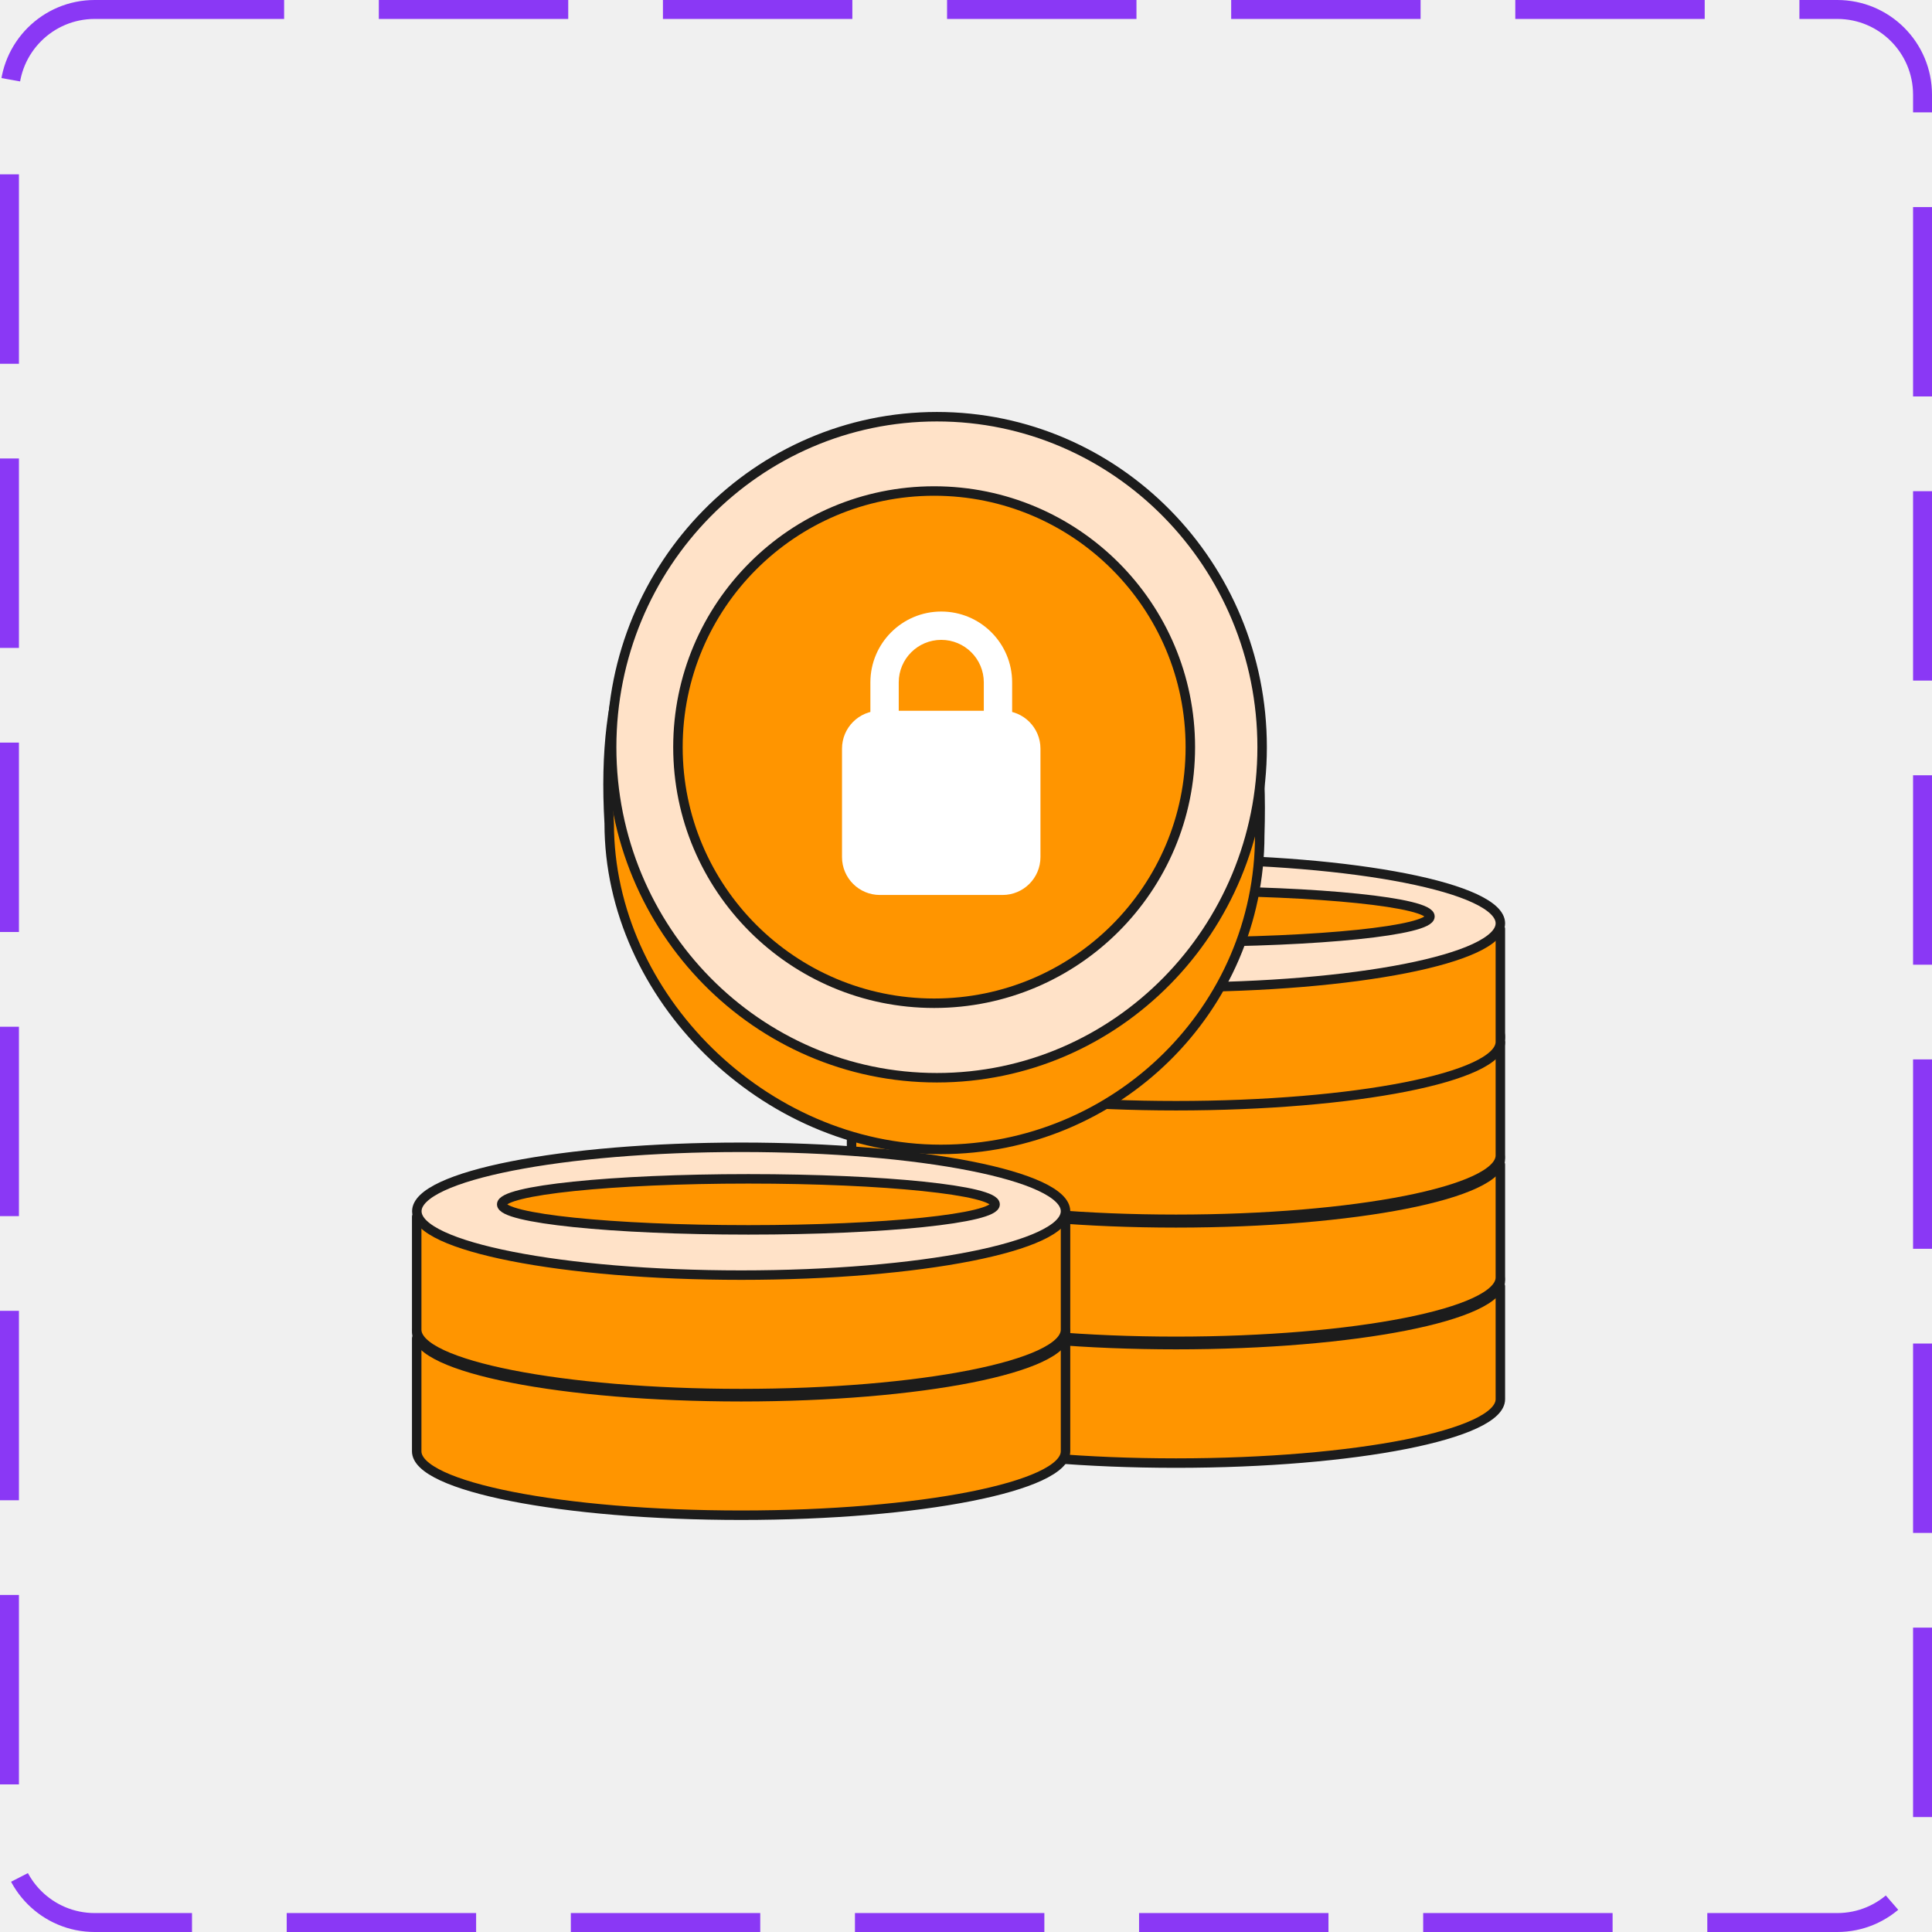
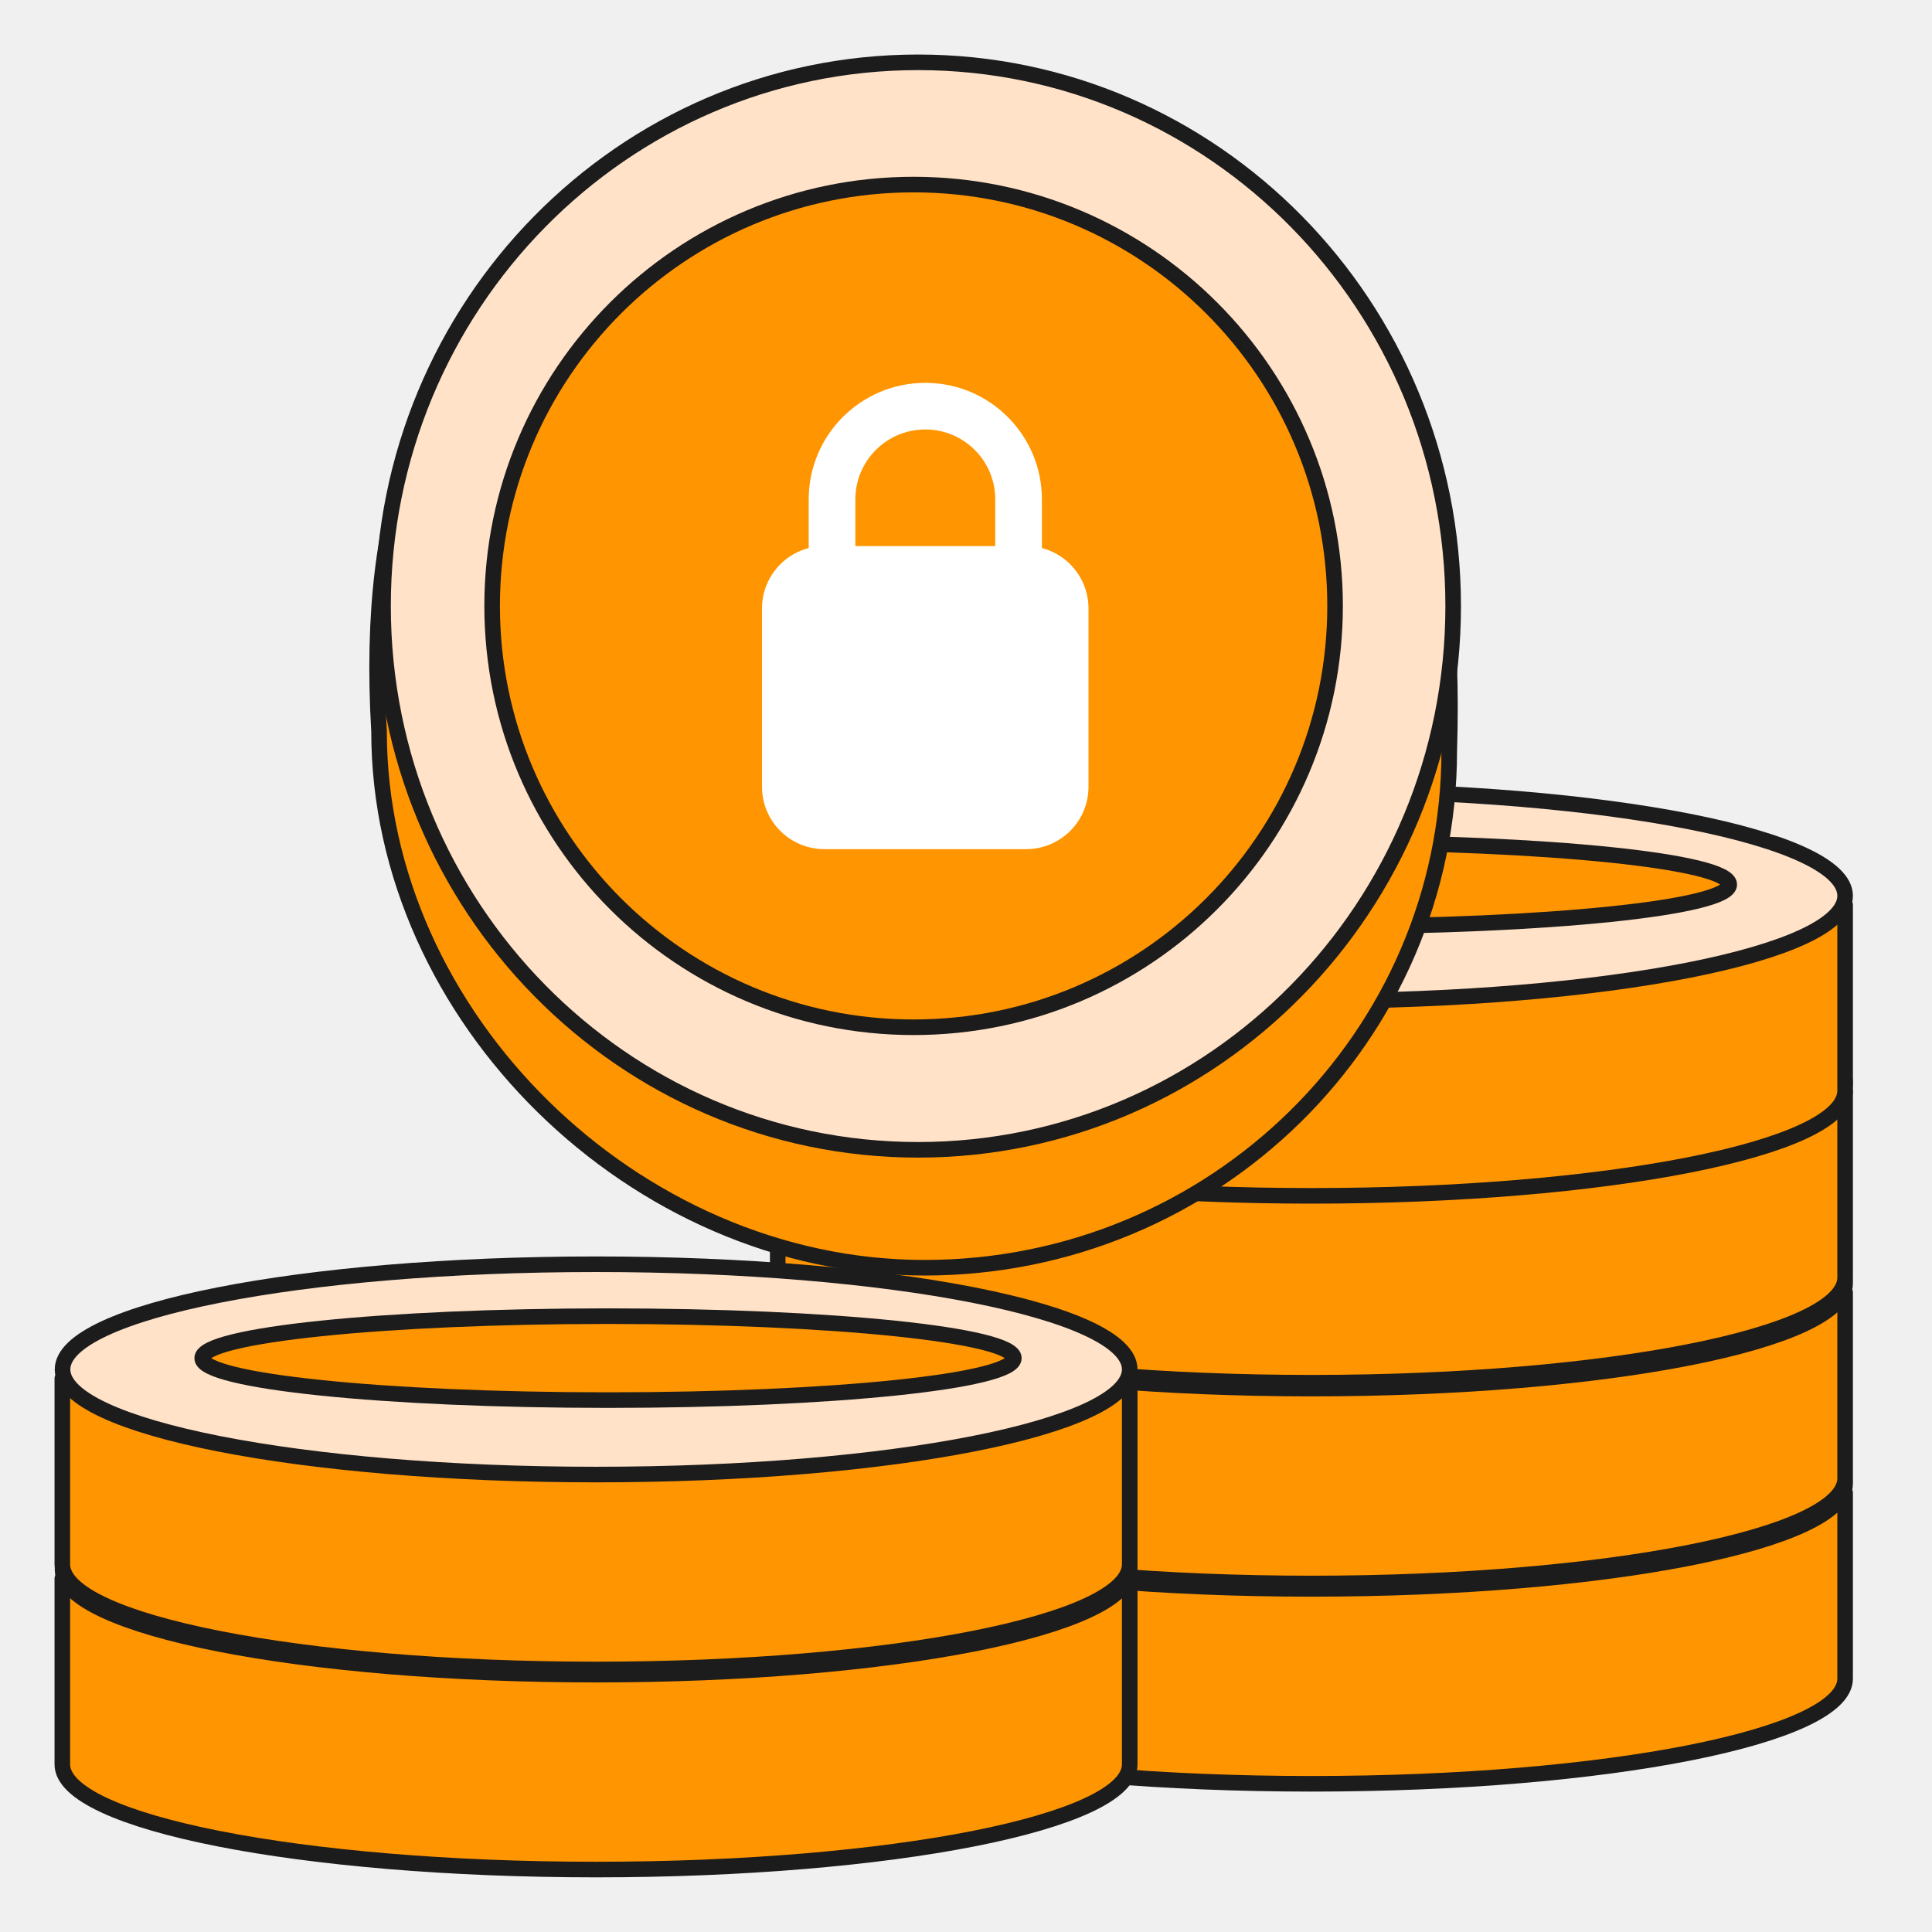
- <svg xmlns="http://www.w3.org/2000/svg" width="102" height="102" viewBox="0 0 102 102" fill="none">
-   <rect x="0.5" y="0.5" width="101" height="101" rx="4.5" stroke="#8A38F5" stroke-dasharray="10 5" />
-   <path d="M62.47 67.672C69.663 67.672 75.494 67.069 75.494 66.325C75.494 65.581 69.663 64.978 62.47 64.978C55.277 64.978 49.446 65.581 49.446 66.325C49.446 67.069 55.277 67.672 62.47 67.672Z" fill="#FF9500" stroke="#1C1C1C" stroke-width="0.5" stroke-linejoin="round" />
-   <path d="M79.212 67.908V73.87C79.212 75.729 71.543 77.244 62.088 77.244C52.633 77.244 44.958 75.729 44.958 73.87V67.908H79.212Z" fill="#FF9500" stroke="#1C1C1C" stroke-width="0.5" stroke-linejoin="round" />
-   <path d="M62.089 70.989C71.546 70.989 79.212 69.478 79.212 67.615C79.212 65.751 71.546 64.24 62.089 64.24C52.632 64.24 44.965 65.751 44.965 67.615C44.965 69.478 52.632 70.989 62.089 70.989Z" fill="#FFE2C8" stroke="#1C1C1C" stroke-width="0.5" stroke-linejoin="round" />
-   <path d="M62.47 68.6C69.663 68.6 75.494 67.997 75.494 67.253C75.494 66.509 69.663 65.906 62.47 65.906C55.277 65.906 49.446 66.509 49.446 67.253C49.446 67.997 55.277 68.6 62.47 68.6Z" fill="#FF9500" stroke="#1C1C1C" stroke-width="0.5" stroke-linejoin="round" />
-   <path d="M79.212 61.48V67.442C79.212 69.3 71.543 70.816 62.088 70.816C52.633 70.816 44.958 69.3 44.958 67.442V61.48H79.212Z" fill="#FF9500" stroke="#1C1C1C" stroke-width="0.5" stroke-linejoin="round" />
-   <path d="M62.089 64.561C71.546 64.561 79.212 63.05 79.212 61.186C79.212 59.323 71.546 57.812 62.089 57.812C52.632 57.812 44.965 59.323 44.965 61.186C44.965 63.05 52.632 64.561 62.089 64.561Z" fill="#FFE2C8" stroke="#1C1C1C" stroke-width="0.5" stroke-linejoin="round" />
-   <path d="M62.47 62.172C69.663 62.172 75.494 61.569 75.494 60.825C75.494 60.081 69.663 59.478 62.47 59.478C55.277 59.478 49.446 60.081 49.446 60.825C49.446 61.569 55.277 62.172 62.47 62.172Z" fill="#FF9500" stroke="#1C1C1C" stroke-width="0.5" stroke-linejoin="round" />
-   <path d="M62.47 63.071C69.663 63.071 75.494 62.467 75.494 61.723C75.494 60.98 69.663 60.376 62.47 60.376C55.277 60.376 49.446 60.98 49.446 61.723C49.446 62.467 55.277 63.071 62.47 63.071Z" fill="#FF9500" stroke="#1C1C1C" stroke-width="0.5" stroke-linejoin="round" />
-   <path d="M79.212 55.037V60.999C79.212 62.858 71.543 64.373 62.088 64.373C52.633 64.373 44.958 62.858 44.958 60.999V55.037H79.212Z" fill="#FF9500" stroke="#1C1C1C" stroke-width="0.5" stroke-linejoin="round" />
-   <path d="M62.089 58.118C71.546 58.118 79.212 56.607 79.212 54.744C79.212 52.88 71.546 51.369 62.089 51.369C52.632 51.369 44.965 52.88 44.965 54.744C44.965 56.607 52.632 58.118 62.089 58.118Z" fill="#FFE2C8" stroke="#1C1C1C" stroke-width="0.5" stroke-linejoin="round" />
-   <path d="M62.47 55.729C69.663 55.729 75.494 55.126 75.494 54.382C75.494 53.638 69.663 53.035 62.47 53.035C55.277 53.035 49.446 53.638 49.446 54.382C49.446 55.126 55.277 55.729 62.47 55.729Z" fill="#FF9500" stroke="#1C1C1C" stroke-width="0.5" stroke-linejoin="round" />
-   <path d="M62.47 57.066C69.663 57.066 75.494 56.463 75.494 55.719C75.494 54.975 69.663 54.372 62.47 54.372C55.277 54.372 49.446 54.975 49.446 55.719C49.446 56.463 55.277 57.066 62.47 57.066Z" fill="#FF9500" stroke="#1C1C1C" stroke-width="0.5" stroke-linejoin="round" />
-   <path d="M79.212 49.04V55.002C79.212 56.861 71.543 58.376 62.088 58.376C52.633 58.376 44.958 56.861 44.958 55.002V49.04H79.212Z" fill="#FF9500" stroke="#1C1C1C" stroke-width="0.5" stroke-linejoin="round" />
-   <path d="M62.089 52.121C71.546 52.121 79.212 50.61 79.212 48.747C79.212 46.883 71.546 45.372 62.089 45.372C52.632 45.372 44.965 46.883 44.965 48.747C44.965 50.61 52.632 52.121 62.089 52.121Z" fill="#FFE2C8" stroke="#1C1C1C" stroke-width="0.5" stroke-linejoin="round" />
-   <path d="M62.47 49.732C69.663 49.732 75.494 49.129 75.494 48.385C75.494 47.641 69.663 47.038 62.47 47.038C55.277 47.038 49.446 47.641 49.446 48.385C49.446 49.129 55.277 49.732 62.47 49.732Z" fill="#FF9500" stroke="#1C1C1C" stroke-width="0.5" stroke-linejoin="round" />
-   <path d="M39.512 78.686C46.705 78.686 52.536 78.083 52.536 77.339C52.536 76.595 46.705 75.992 39.512 75.992C32.319 75.992 26.488 76.595 26.488 77.339C26.488 78.083 32.319 78.686 39.512 78.686Z" fill="#FF9500" stroke="#1C1C1C" stroke-width="0.5" stroke-linejoin="round" />
-   <path d="M56.254 70.659V76.621C56.254 78.48 48.585 79.996 39.13 79.996C29.675 79.996 22 78.48 22 76.621V70.659H56.254Z" fill="#FF9500" stroke="#1C1C1C" stroke-width="0.5" stroke-linejoin="round" />
-   <path d="M39.131 73.741C48.588 73.741 56.254 72.23 56.254 70.366C56.254 68.503 48.588 66.992 39.131 66.992C29.674 66.992 22.007 68.503 22.007 70.366C22.007 72.23 29.674 73.741 39.131 73.741Z" fill="#FFE2C8" stroke="#1C1C1C" stroke-width="0.5" stroke-linejoin="round" />
-   <path d="M39.512 71.352C46.705 71.352 52.536 70.749 52.536 70.004C52.536 69.26 46.705 68.657 39.512 68.657C32.319 68.657 26.488 69.26 26.488 70.004C26.488 70.749 32.319 71.352 39.512 71.352Z" fill="#FF9500" stroke="#1C1C1C" stroke-width="0.5" stroke-linejoin="round" />
-   <path d="M39.512 72.265C46.705 72.265 52.536 71.662 52.536 70.918C52.536 70.174 46.705 69.571 39.512 69.571C32.319 69.571 26.488 70.174 26.488 70.918C26.488 71.662 32.319 72.265 39.512 72.265Z" fill="#FF9500" stroke="#1C1C1C" stroke-width="0.5" stroke-linejoin="round" />
-   <path d="M56.254 64.239V70.201C56.254 72.06 48.585 73.575 39.13 73.575C29.675 73.575 22 72.06 22 70.201V64.239H56.254Z" fill="#FF9500" stroke="#1C1C1C" stroke-width="0.5" stroke-linejoin="round" />
-   <path d="M39.131 67.32C48.588 67.32 56.254 65.809 56.254 63.946C56.254 62.082 48.588 60.571 39.131 60.571C29.674 60.571 22.007 62.082 22.007 63.946C22.007 65.809 29.674 67.32 39.131 67.32Z" fill="#FFE2C8" stroke="#1C1C1C" stroke-width="0.5" stroke-linejoin="round" />
-   <path d="M39.512 64.931C46.705 64.931 52.536 64.328 52.536 63.584C52.536 62.84 46.705 62.237 39.512 62.237C32.319 62.237 26.488 62.84 26.488 63.584C26.488 64.328 32.319 64.931 39.512 64.931Z" fill="#FF9500" stroke="#1C1C1C" stroke-width="0.5" stroke-linejoin="round" />
-   <path d="M66.508 44.089C66.508 53.253 58.969 60.683 49.669 60.683C40.37 60.683 32.163 52.639 32.163 43.474C31.261 28.014 40.37 27.494 49.669 27.494C58.969 27.494 67.018 28.297 66.508 44.089Z" fill="#FF9500" stroke="#1C1C1C" stroke-width="0.5" stroke-miterlimit="10" />
-   <path d="M49.463 56.899C58.946 56.899 66.634 49.086 66.634 39.449C66.634 29.812 58.946 22 49.463 22C39.979 22 32.292 29.812 32.292 39.449C32.292 49.086 39.979 56.899 49.463 56.899Z" fill="#FFE2C8" stroke="#1C1C1C" stroke-width="0.5" stroke-miterlimit="10" />
-   <path d="M49.318 52.966C56.788 52.966 62.844 46.912 62.844 39.445C62.844 31.977 56.788 25.923 49.318 25.923C41.848 25.923 35.792 31.977 35.792 39.445C35.792 46.912 41.848 52.966 49.318 52.966Z" fill="#FF9500" stroke="#1C1C1C" stroke-width="0.5" stroke-miterlimit="10" />
-   <rect x="44.454" y="37.524" width="10.477" height="9.726" rx="2" fill="white" />
-   <path d="M51.94 39.019V36.027C51.94 34.787 50.934 33.782 49.694 33.782C48.454 33.782 47.449 34.787 47.449 36.027V39.019C47.449 40.259 48.454 41.264 49.694 41.264V42.76C47.692 42.76 46.058 41.188 45.958 39.211L45.952 39.019V36.027C45.952 33.961 47.628 32.286 49.694 32.286C51.761 32.286 53.436 33.961 53.436 36.027V39.019L53.431 39.211C53.331 41.188 51.697 42.76 49.694 42.76V41.264C50.934 41.264 51.94 40.259 51.94 39.019Z" fill="white" />
+ <svg xmlns="http://www.w3.org/2000/svg" width="62" height="62" viewBox="0 0 62 62" fill="none">
+   <g clip-path="url(#clip0_18011_5687)">
+     <path d="M42.47 47.672C49.663 47.672 55.494 47.069 55.494 46.325C55.494 45.581 49.663 44.978 42.47 44.978C35.277 44.978 29.446 45.581 29.446 46.325C29.446 47.069 35.277 47.672 42.47 47.672Z" fill="#FF9500" stroke="#1C1C1C" stroke-width="0.5" stroke-linejoin="round" />
+     <path d="M59.212 47.908V53.87C59.212 55.729 51.543 57.244 42.088 57.244C32.633 57.244 24.958 55.729 24.958 53.87V47.908H59.212Z" fill="#FF9500" stroke="#1C1C1C" stroke-width="0.5" stroke-linejoin="round" />
+     <path d="M42.089 50.989C51.546 50.989 59.212 49.478 59.212 47.615C59.212 45.751 51.546 44.24 42.089 44.24C32.632 44.24 24.965 45.751 24.965 47.615C24.965 49.478 32.632 50.989 42.089 50.989Z" fill="#FFE2C8" stroke="#1C1C1C" stroke-width="0.5" stroke-linejoin="round" />
+     <path d="M42.47 48.6C49.663 48.6 55.494 47.997 55.494 47.253C55.494 46.509 49.663 45.906 42.47 45.906C35.277 45.906 29.446 46.509 29.446 47.253C29.446 47.997 35.277 48.6 42.47 48.6Z" fill="#FF9500" stroke="#1C1C1C" stroke-width="0.5" stroke-linejoin="round" />
+     <path d="M59.212 41.48V47.441C59.212 49.3 51.543 50.816 42.088 50.816C32.633 50.816 24.958 49.3 24.958 47.441V41.48H59.212Z" fill="#FF9500" stroke="#1C1C1C" stroke-width="0.5" stroke-linejoin="round" />
+     <path d="M42.089 44.561C51.546 44.561 59.212 43.05 59.212 41.186C59.212 39.323 51.546 37.812 42.089 37.812C32.632 37.812 24.965 39.323 24.965 41.186C24.965 43.05 32.632 44.561 42.089 44.561Z" fill="#FFE2C8" stroke="#1C1C1C" stroke-width="0.5" stroke-linejoin="round" />
+     <path d="M42.47 42.172C49.663 42.172 55.494 41.569 55.494 40.825C55.494 40.081 49.663 39.478 42.47 39.478C35.277 39.478 29.446 40.081 29.446 40.825C29.446 41.569 35.277 42.172 42.47 42.172Z" fill="#FF9500" stroke="#1C1C1C" stroke-width="0.5" stroke-linejoin="round" />
+     <path d="M42.47 43.071C49.663 43.071 55.494 42.467 55.494 41.723C55.494 40.98 49.663 40.376 42.47 40.376C35.277 40.376 29.446 40.98 29.446 41.723C29.446 42.467 35.277 43.071 42.47 43.071Z" fill="#FF9500" stroke="#1C1C1C" stroke-width="0.5" stroke-linejoin="round" />
+     <path d="M59.212 35.037V40.999C59.212 42.858 51.543 44.373 42.088 44.373C32.633 44.373 24.958 42.858 24.958 40.999V35.037H59.212Z" fill="#FF9500" stroke="#1C1C1C" stroke-width="0.5" stroke-linejoin="round" />
+     <path d="M42.089 38.118C51.546 38.118 59.212 36.607 59.212 34.744C59.212 32.88 51.546 31.369 42.089 31.369C32.632 31.369 24.965 32.88 24.965 34.744C24.965 36.607 32.632 38.118 42.089 38.118Z" fill="#FFE2C8" stroke="#1C1C1C" stroke-width="0.5" stroke-linejoin="round" />
+     <path d="M42.47 35.729C49.663 35.729 55.494 35.126 55.494 34.382C55.494 33.638 49.663 33.035 42.47 33.035C35.277 33.035 29.446 33.638 29.446 34.382C29.446 35.126 35.277 35.729 42.47 35.729Z" fill="#FF9500" stroke="#1C1C1C" stroke-width="0.5" stroke-linejoin="round" />
+     <path d="M42.47 37.066C49.663 37.066 55.494 36.463 55.494 35.719C55.494 34.975 49.663 34.372 42.47 34.372C35.277 34.372 29.446 34.975 29.446 35.719C29.446 36.463 35.277 37.066 42.47 37.066Z" fill="#FF9500" stroke="#1C1C1C" stroke-width="0.5" stroke-linejoin="round" />
+     <path d="M59.212 29.04V35.002C59.212 36.861 51.543 38.376 42.088 38.376C32.633 38.376 24.958 36.861 24.958 35.002V29.04H59.212Z" fill="#FF9500" stroke="#1C1C1C" stroke-width="0.5" stroke-linejoin="round" />
+     <path d="M42.089 32.121C51.546 32.121 59.212 30.61 59.212 28.747C59.212 26.883 51.546 25.372 42.089 25.372C32.632 25.372 24.965 26.883 24.965 28.747C24.965 30.61 32.632 32.121 42.089 32.121Z" fill="#FFE2C8" stroke="#1C1C1C" stroke-width="0.5" stroke-linejoin="round" />
+     <path d="M42.47 29.732C49.663 29.732 55.494 29.129 55.494 28.385C55.494 27.641 49.663 27.038 42.47 27.038C35.277 27.038 29.446 27.641 29.446 28.385C29.446 29.129 35.277 29.732 42.47 29.732Z" fill="#FF9500" stroke="#1C1C1C" stroke-width="0.5" stroke-linejoin="round" />
+     <path d="M19.512 58.686C26.705 58.686 32.536 58.083 32.536 57.339C32.536 56.595 26.705 55.992 19.512 55.992C12.319 55.992 6.488 56.595 6.488 57.339C6.488 58.083 12.319 58.686 19.512 58.686Z" fill="#FF9500" stroke="#1C1C1C" stroke-width="0.5" stroke-linejoin="round" />
+     <path d="M36.254 50.659V56.621C36.254 58.48 28.585 59.996 19.13 59.996C9.675 59.996 2 58.48 2 56.621V50.659H36.254Z" fill="#FF9500" stroke="#1C1C1C" stroke-width="0.5" stroke-linejoin="round" />
+     <path d="M19.131 53.741C28.588 53.741 36.254 52.23 36.254 50.366C36.254 48.503 28.588 46.992 19.131 46.992C9.674 46.992 2.007 48.503 2.007 50.366C2.007 52.23 9.674 53.741 19.131 53.741Z" fill="#FFE2C8" stroke="#1C1C1C" stroke-width="0.5" stroke-linejoin="round" />
+     <path d="M19.512 51.352C26.705 51.352 32.536 50.748 32.536 50.005C32.536 49.261 26.705 48.657 19.512 48.657C12.319 48.657 6.488 49.261 6.488 50.005C6.488 50.748 12.319 51.352 19.512 51.352Z" fill="#FF9500" stroke="#1C1C1C" stroke-width="0.5" stroke-linejoin="round" />
+     <path d="M19.512 52.265C26.705 52.265 32.536 51.662 32.536 50.918C32.536 50.174 26.705 49.571 19.512 49.571C12.319 49.571 6.488 50.174 6.488 50.918C6.488 51.662 12.319 52.265 19.512 52.265Z" fill="#FF9500" stroke="#1C1C1C" stroke-width="0.5" stroke-linejoin="round" />
+     <path d="M36.254 44.239V50.201C36.254 52.06 28.585 53.575 19.13 53.575C9.675 53.575 2 52.06 2 50.201V44.239H36.254Z" fill="#FF9500" stroke="#1C1C1C" stroke-width="0.5" stroke-linejoin="round" />
+     <path d="M19.131 47.32C28.588 47.32 36.254 45.809 36.254 43.946C36.254 42.082 28.588 40.571 19.131 40.571C9.674 40.571 2.007 42.082 2.007 43.946C2.007 45.809 9.674 47.32 19.131 47.32Z" fill="#FFE2C8" stroke="#1C1C1C" stroke-width="0.5" stroke-linejoin="round" />
+     <path d="M19.512 44.931C26.705 44.931 32.536 44.328 32.536 43.584C32.536 42.84 26.705 42.237 19.512 42.237C12.319 42.237 6.488 42.84 6.488 43.584C6.488 44.328 12.319 44.931 19.512 44.931Z" fill="#FF9500" stroke="#1C1C1C" stroke-width="0.5" stroke-linejoin="round" />
+     <path d="M46.508 24.089C46.508 33.253 38.969 40.683 29.669 40.683C20.37 40.683 12.164 32.639 12.164 23.474C11.261 8.013 20.37 7.494 29.669 7.494C38.969 7.494 47.018 8.297 46.508 24.089Z" fill="#FF9500" stroke="#1C1C1C" stroke-width="0.5" stroke-miterlimit="10" />
+     <path d="M29.463 36.899C38.946 36.899 46.634 29.086 46.634 19.449C46.634 9.812 38.946 2 29.463 2C19.979 2 12.292 9.812 12.292 19.449C12.292 29.086 19.979 36.899 29.463 36.899Z" fill="#FFE2C8" stroke="#1C1C1C" stroke-width="0.5" stroke-miterlimit="10" />
+     <path d="M29.318 32.966C36.788 32.966 42.844 26.912 42.844 19.445C42.844 11.977 36.788 5.923 29.318 5.923C21.848 5.923 15.793 11.977 15.793 19.445C15.793 26.912 21.848 32.966 29.318 32.966Z" fill="#FF9500" stroke="#1C1C1C" stroke-width="0.5" stroke-miterlimit="10" />
+     <rect x="24.454" y="17.524" width="10.477" height="9.726" rx="2" fill="white" />
+     <path d="M31.939 19.019V16.027C31.939 14.787 30.934 13.782 29.694 13.782C28.454 13.782 27.449 14.787 27.449 16.027V19.019C27.449 20.259 28.454 21.264 29.694 21.264V22.76C27.692 22.76 26.058 21.188 25.957 19.211L25.952 19.019V16.027C25.952 13.961 27.628 12.286 29.694 12.286C31.761 12.286 33.436 13.961 33.436 16.027V19.019L33.431 19.211C33.331 21.188 31.697 22.76 29.694 22.76V21.264C30.934 21.264 31.939 20.259 31.939 19.019Z" fill="white" />
+   </g>
+   <defs>
+     <clipPath id="clip0_18011_5687">
+       <rect width="62" height="62" rx="5" fill="white" />
+     </clipPath>
+   </defs>
</svg>
